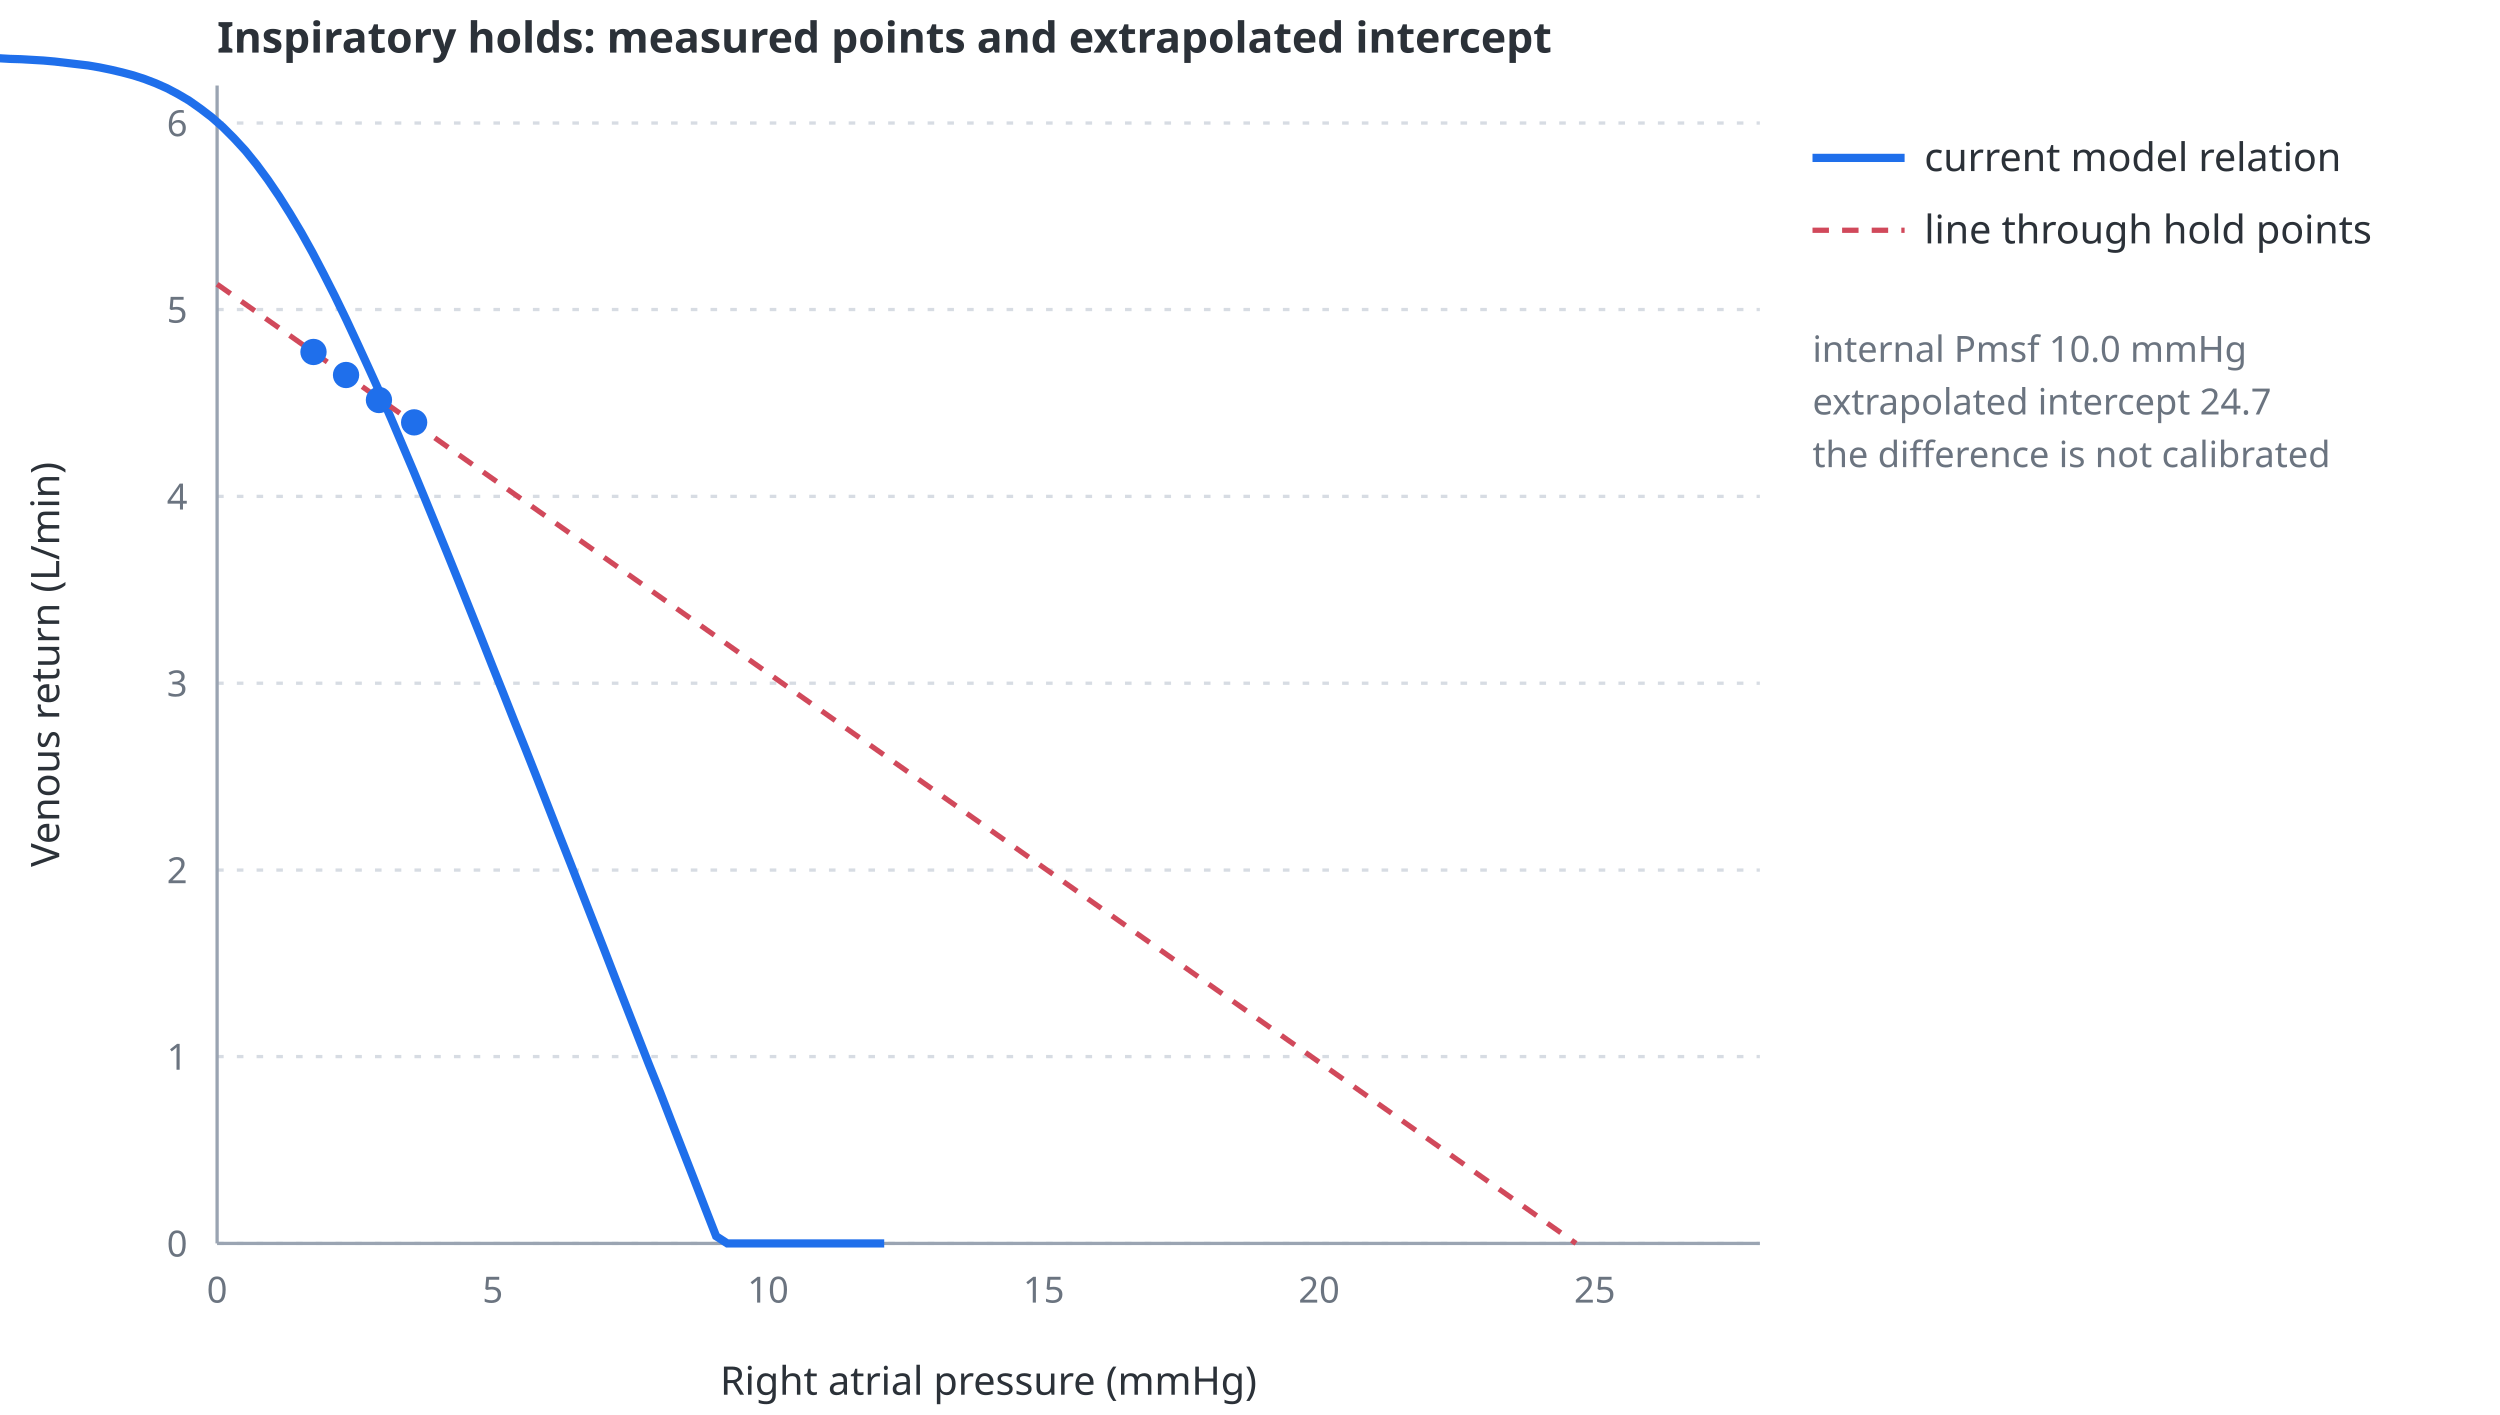
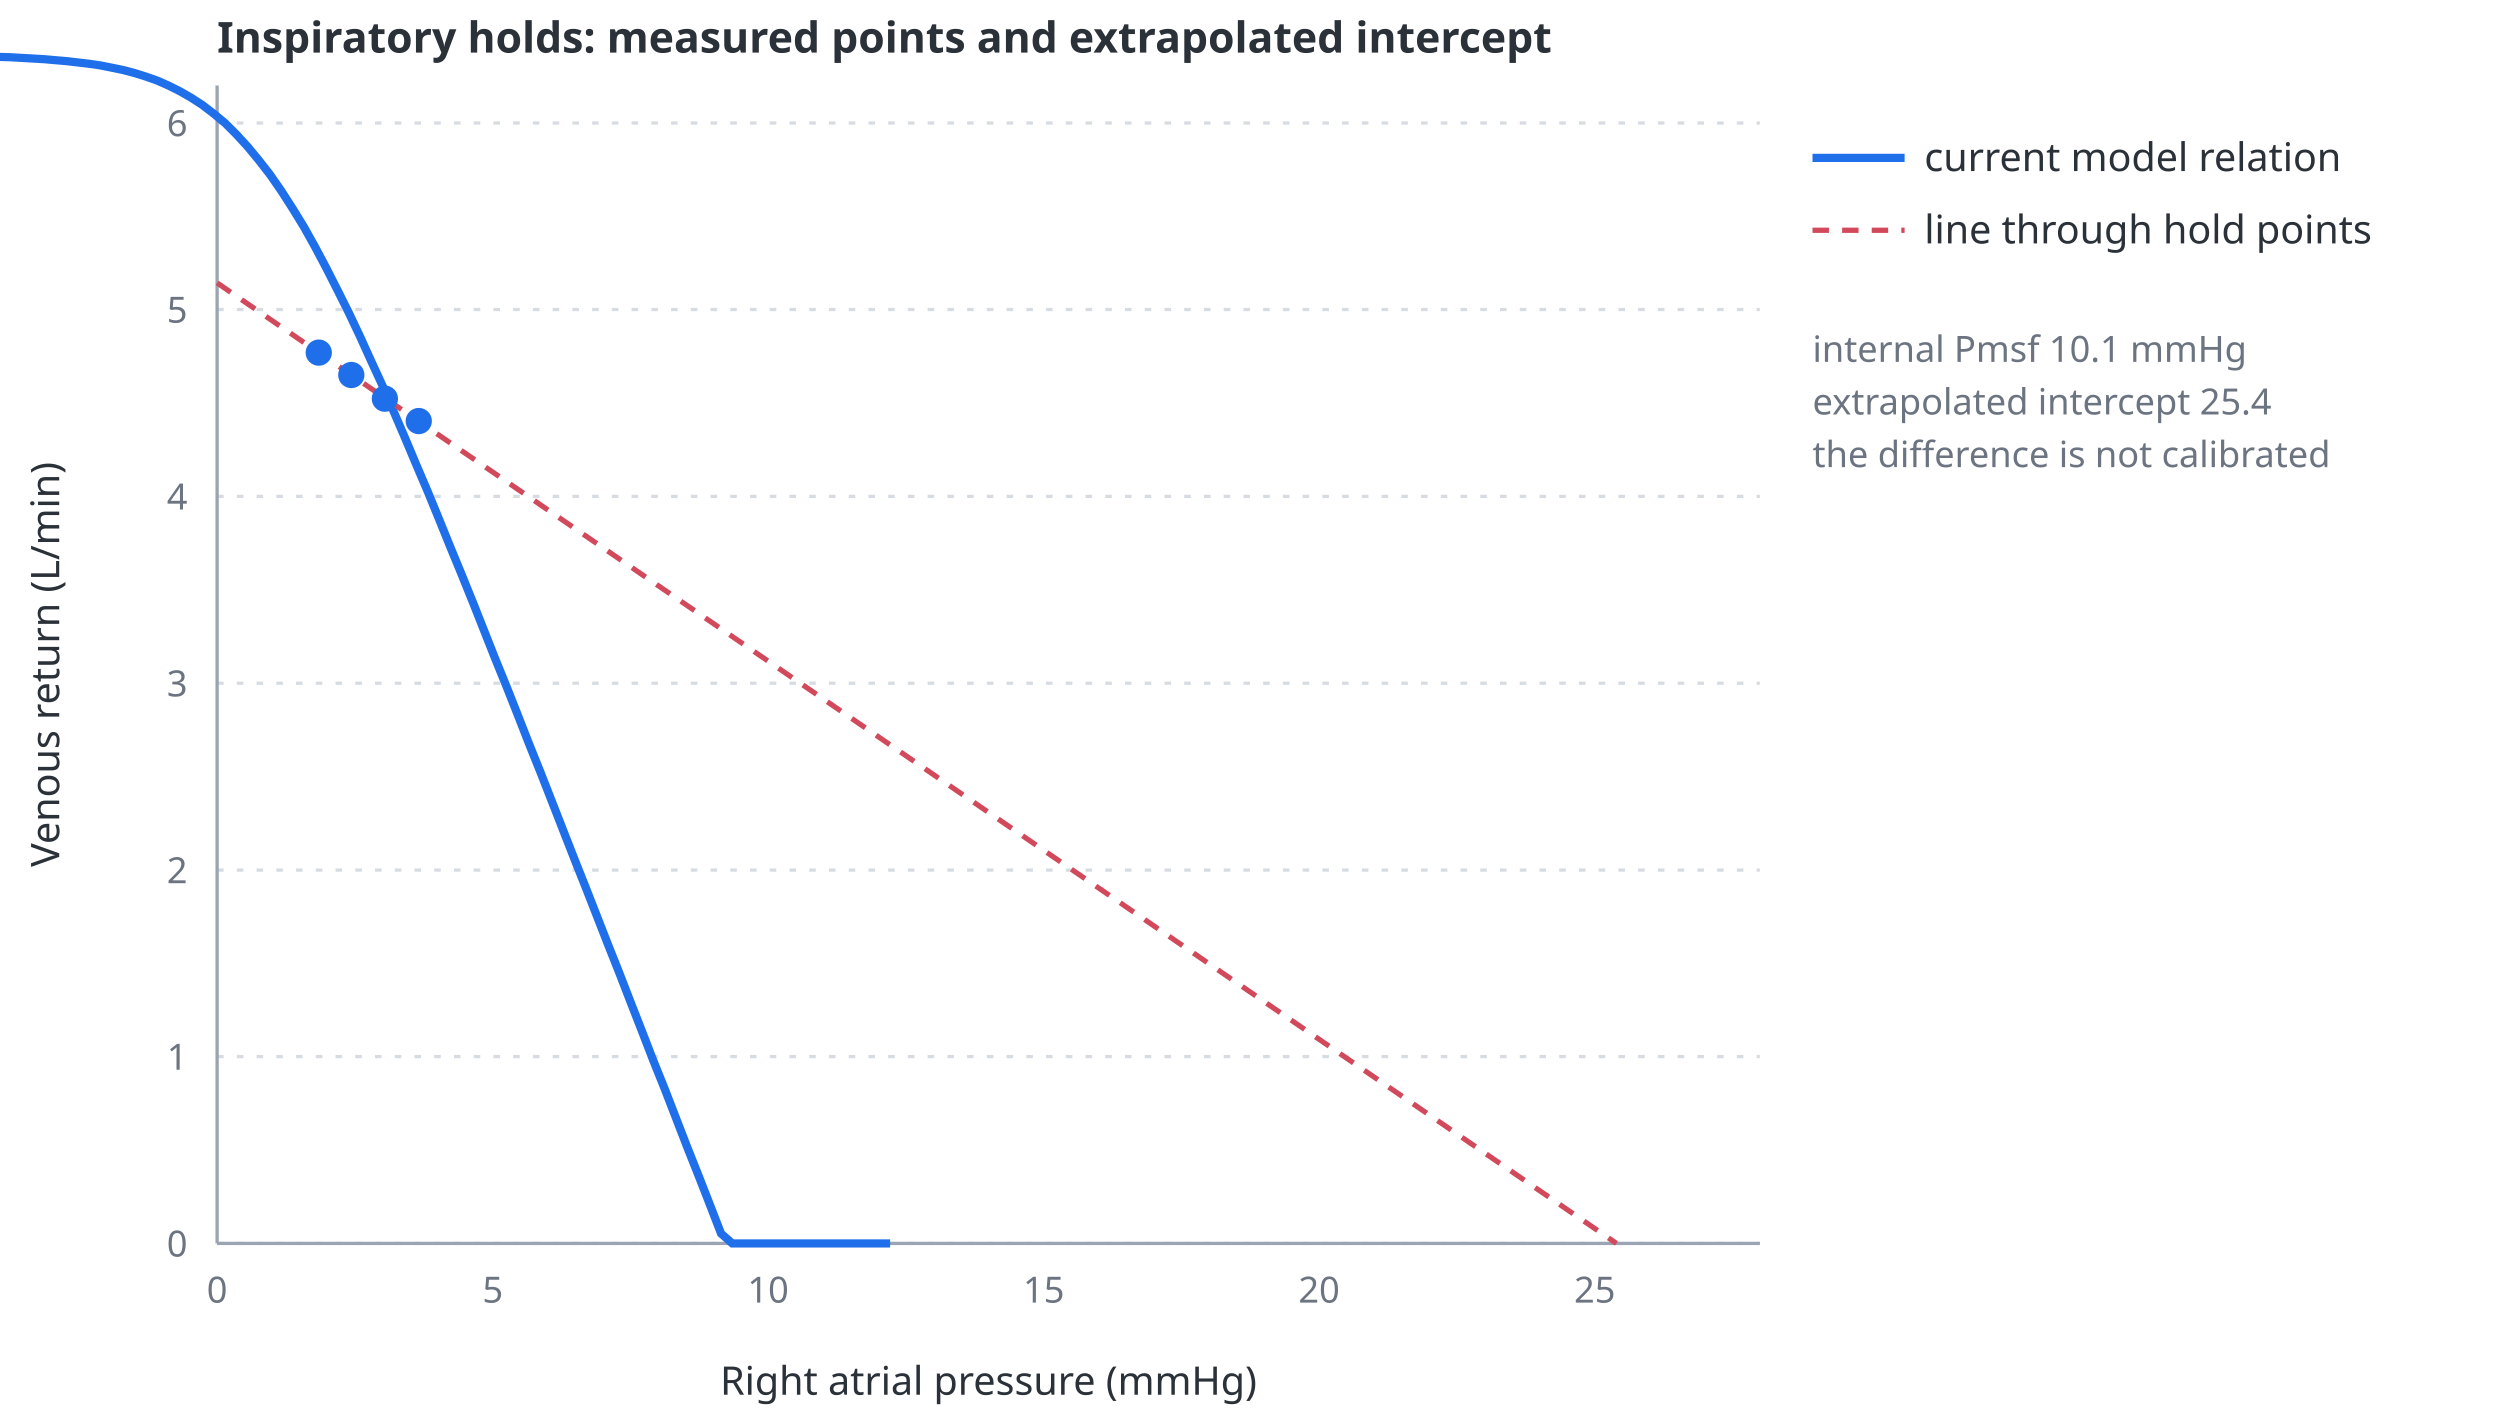
<svg xmlns="http://www.w3.org/2000/svg" viewBox="0 0 760 430" class="arthur-fig" role="img" aria-label="Inspiratory holds: measured points and extrapolated intercept">
  <style>
  svg.arthur-fig .bg { fill: none }
  svg.arthur-fig .axis { stroke: var(--fig-axis, #9aa4b2); stroke-width: 1 }
  svg.arthur-fig .grid { stroke: var(--fig-grid, #d7dce3); stroke-width: 1; stroke-dasharray: 2 4 }
  svg.arthur-fig .tick { fill: var(--fig-muted, #6b7480); font: 11px system-ui, sans-serif }
  svg.arthur-fig .label { fill: var(--fig-text, #2b3138); font: 12px system-ui, sans-serif }
  svg.arthur-fig .title { fill: var(--fig-text, #2b3138); font: 600 13px system-ui, sans-serif }
  svg.arthur-fig .lm { stroke: var(--fig-grid, #d7dce3); stroke-width: 1 }
  svg.arthur-fig .lm-text { fill: var(--fig-muted, #6b7480); font: 600 11px system-ui, sans-serif }
  svg.arthur-fig .total { stroke: var(--fig-total, #1f6feb); stroke-width: 2.5; fill: none }
  svg.arthur-fig .alv { stroke: var(--fig-alv, #d1495b); stroke-width: 1.6; fill: none; stroke-dasharray: 6 3 }
  svg.arthur-fig .extra { stroke: var(--fig-extra, #2a9d8f); stroke-width: 1.6; fill: none; stroke-dasharray: 6 3 }
  svg.arthur-fig .nadir { stroke: var(--fig-total, #1f6feb); stroke-width: 1; stroke-dasharray: 3 3 }
  svg.arthur-fig .dot { fill: var(--fig-total, #1f6feb); stroke: none }
  @media (prefers-color-scheme: dark) {
    svg.arthur-fig .axis { stroke: #5b6472 }
    svg.arthur-fig .grid, svg.arthur-fig .lm { stroke: #363d47 }
    svg.arthur-fig .tick, svg.arthur-fig .lm-text { fill: #8b95a3 }
    svg.arthur-fig .label, svg.arthur-fig .title { fill: #d6dbe2 }
    svg.arthur-fig .total, svg.arthur-fig .nadir { stroke: #58a6ff }
    svg.arthur-fig .dot { fill: #58a6ff }
    svg.arthur-fig .alv { stroke: #f08c9a }
    svg.arthur-fig .extra { stroke: #4fd1c1 }
  }
</style>
  <rect class="bg" width="760" height="430" />
  <text class="title" x="66" y="16">Inspiratory holds: measured points and extrapolated intercept</text>
  <line class="grid" x1="66" y1="378.0" x2="535" y2="378.0" />
  <text class="tick" x="57" y="382.0" text-anchor="end">0</text>
  <line class="grid" x1="66" y1="321.2" x2="535" y2="321.2" />
  <text class="tick" x="57" y="325.2" text-anchor="end">1</text>
  <line class="grid" x1="66" y1="264.5" x2="535" y2="264.5" />
  <text class="tick" x="57" y="268.5" text-anchor="end">2</text>
  <line class="grid" x1="66" y1="207.7" x2="535" y2="207.7" />
  <text class="tick" x="57" y="211.7" text-anchor="end">3</text>
  <line class="grid" x1="66" y1="150.9" x2="535" y2="150.9" />
  <text class="tick" x="57" y="154.9" text-anchor="end">4</text>
  <line class="grid" x1="66" y1="94.1" x2="535" y2="94.1" />
  <text class="tick" x="57" y="98.1" text-anchor="end">5</text>
  <line class="grid" x1="66" y1="37.4" x2="535" y2="37.4" />
  <text class="tick" x="57" y="41.4" text-anchor="end">6</text>
  <text class="tick" x="66.0" y="396" text-anchor="middle">0</text>
  <text class="tick" x="149.8" y="396" text-anchor="middle">5</text>
  <text class="tick" x="233.5" y="396" text-anchor="middle">10</text>
  <text class="tick" x="317.3" y="396" text-anchor="middle">15</text>
  <text class="tick" x="401.0" y="396" text-anchor="middle">20</text>
  <text class="tick" x="484.8" y="396" text-anchor="middle">25</text>
  <line class="axis" x1="66" y1="26" x2="66" y2="378" />
  <line class="axis" x1="66" y1="378.0" x2="535" y2="378.0" />
-   <path class="total" style="stroke-dasharray:none" d="M-34.5 17.2 L-31.1 17.2 L-27.7 17.2 L-24.3 17.2 L-20.9 17.3 L-17.5 17.3 L-14.1 17.4 L-10.6 17.4 L-7.2 17.5 L-3.8 17.6 L-0.4 17.7 L3.0 17.9 L6.4 18.0 L9.8 18.2 L13.2 18.4 L16.6 18.7 L20.0 19.1 L23.4 19.5 L26.8 19.9 L30.3 20.5 L33.7 21.2 L37.1 22.0 L40.5 22.9 L43.9 24.0 L47.3 25.3 L50.7 26.8 L54.1 28.6 L57.5 30.6 L60.9 33.0 L64.3 35.6 L67.7 38.6 L71.1 42.0 L74.6 45.8 L78.0 50.0 L81.4 54.6 L84.8 59.6 L88.2 65.0 L91.6 70.7 L95.0 76.8 L98.4 83.3 L101.8 90.0 L105.2 97.0 L108.6 104.3 L112.0 111.7 L115.5 119.4 L118.9 127.2 L122.3 135.2 L125.7 143.2 L129.1 151.4 L132.5 159.7 L135.9 168.0 L139.3 176.4 L142.7 184.9 L146.1 193.4 L149.5 202.0 L152.9 210.5 L156.3 219.1 L159.8 227.8 L163.2 236.4 L166.6 245.1 L170.0 253.8 L173.4 262.4 L176.8 271.1 L180.2 279.8 L183.6 288.5 L187.0 297.3 L190.4 306.0 L193.8 314.7 L197.2 323.4 L200.7 332.1 L204.1 340.9 L207.5 349.6 L210.9 358.3 L214.3 367.1 L217.7 375.8 L221.1 378.0 L224.5 378.0 L227.9 378.0 L231.3 378.0 L234.7 378.0 L238.1 378.0 L241.5 378.0 L245.0 378.0 L248.4 378.0 L251.8 378.0 L255.2 378.0 L258.6 378.0 L262.0 378.0 L265.4 378.0 L268.8 378.0" />
-   <path class="alv" style="stroke-dasharray:5 4" d="M66.0 86.4 L479.1 378.0" />
-   <circle class="dot" cx="95.3" cy="107.0" r="4" />
-   <circle class="dot" cx="105.2" cy="114.0" r="4" />
-   <circle class="dot" cx="115.2" cy="121.6" r="4" />
-   <circle class="dot" cx="125.9" cy="128.4" r="4" />
+   <path class="total" style="stroke-dasharray:none" d="M-34.5 16.8 L-31.1 16.8 L-27.6 16.8 L-24.2 16.9 L-20.8 16.9 L-17.4 16.9 L-13.9 17.0 L-10.5 17.0 L-7.1 17.1 L-3.6 17.2 L-0.2 17.3 L3.2 17.4 L6.6 17.6 L10.1 17.8 L13.5 18.0 L16.9 18.3 L20.4 18.6 L23.8 19.0 L27.2 19.4 L30.6 19.9 L34.1 20.6 L37.5 21.3 L40.9 22.2 L44.4 23.3 L47.8 24.5 L51.2 26.0 L54.6 27.7 L58.1 29.7 L61.5 31.9 L64.9 34.5 L68.4 37.4 L71.8 40.8 L75.2 44.5 L78.6 48.6 L82.1 53.1 L85.5 58.0 L88.9 63.3 L92.4 69.0 L95.8 75.1 L99.2 81.5 L102.6 88.2 L106.1 95.2 L109.5 102.4 L112.9 109.9 L116.4 117.5 L119.8 125.4 L123.2 133.3 L126.6 141.4 L130.1 149.6 L133.5 157.9 L136.9 166.3 L140.4 174.8 L143.8 183.2 L147.2 191.8 L150.6 200.4 L154.1 209.0 L157.5 217.6 L160.9 226.3 L164.4 235.0 L167.8 243.7 L171.2 252.4 L174.6 261.1 L178.1 269.9 L181.5 278.6 L184.9 287.3 L188.4 296.1 L191.8 304.9 L195.2 313.6 L198.6 322.4 L202.1 331.1 L205.5 339.9 L208.9 348.7 L212.4 357.5 L215.8 366.2 L219.2 375.0 L222.6 378.0 L226.1 378.0 L229.5 378.0 L232.9 378.0 L236.4 378.0 L239.8 378.0 L243.2 378.0 L246.6 378.0 L250.1 378.0 L253.5 378.0 L256.9 378.0 L260.4 378.0 L263.8 378.0 L267.2 378.0 L270.6 378.0" />
+   <path class="alv" style="stroke-dasharray:5 4" d="M66.0 86.0 L491.4 378.0" />
+   <circle class="dot" cx="96.9" cy="107.2" r="4" />
+   <circle class="dot" cx="106.8" cy="114.0" r="4" />
+   <circle class="dot" cx="117.0" cy="121.2" r="4" />
+   <circle class="dot" cx="127.3" cy="128.0" r="4" />
  <text class="label" transform="translate(18 202) rotate(-90)" text-anchor="middle">Venous return (L/min)</text>
  <text class="label" x="300.5" y="424" text-anchor="middle">Right atrial pressure (mmHg)</text>
  <line class="total" style="stroke-dasharray:none" x1="551" y1="48" x2="579" y2="48" />
  <text class="label" x="585" y="52">current model relation</text>
  <line class="alv" style="stroke-dasharray:5 4" x1="551" y1="70" x2="579" y2="70" />
  <text class="label" x="585" y="74">line through hold points</text>
-   <text class="tick" x="551" y="110">internal Pmsf 10.0 mmHg</text>
-   <text class="tick" x="551" y="126">extrapolated intercept 24.7</text>
+   <text class="tick" x="551" y="110">internal Pmsf 10.1 mmHg</text>
+   <text class="tick" x="551" y="126">extrapolated intercept 25.4</text>
  <text class="tick" x="551" y="142">the difference is not calibrated</text>
</svg>
